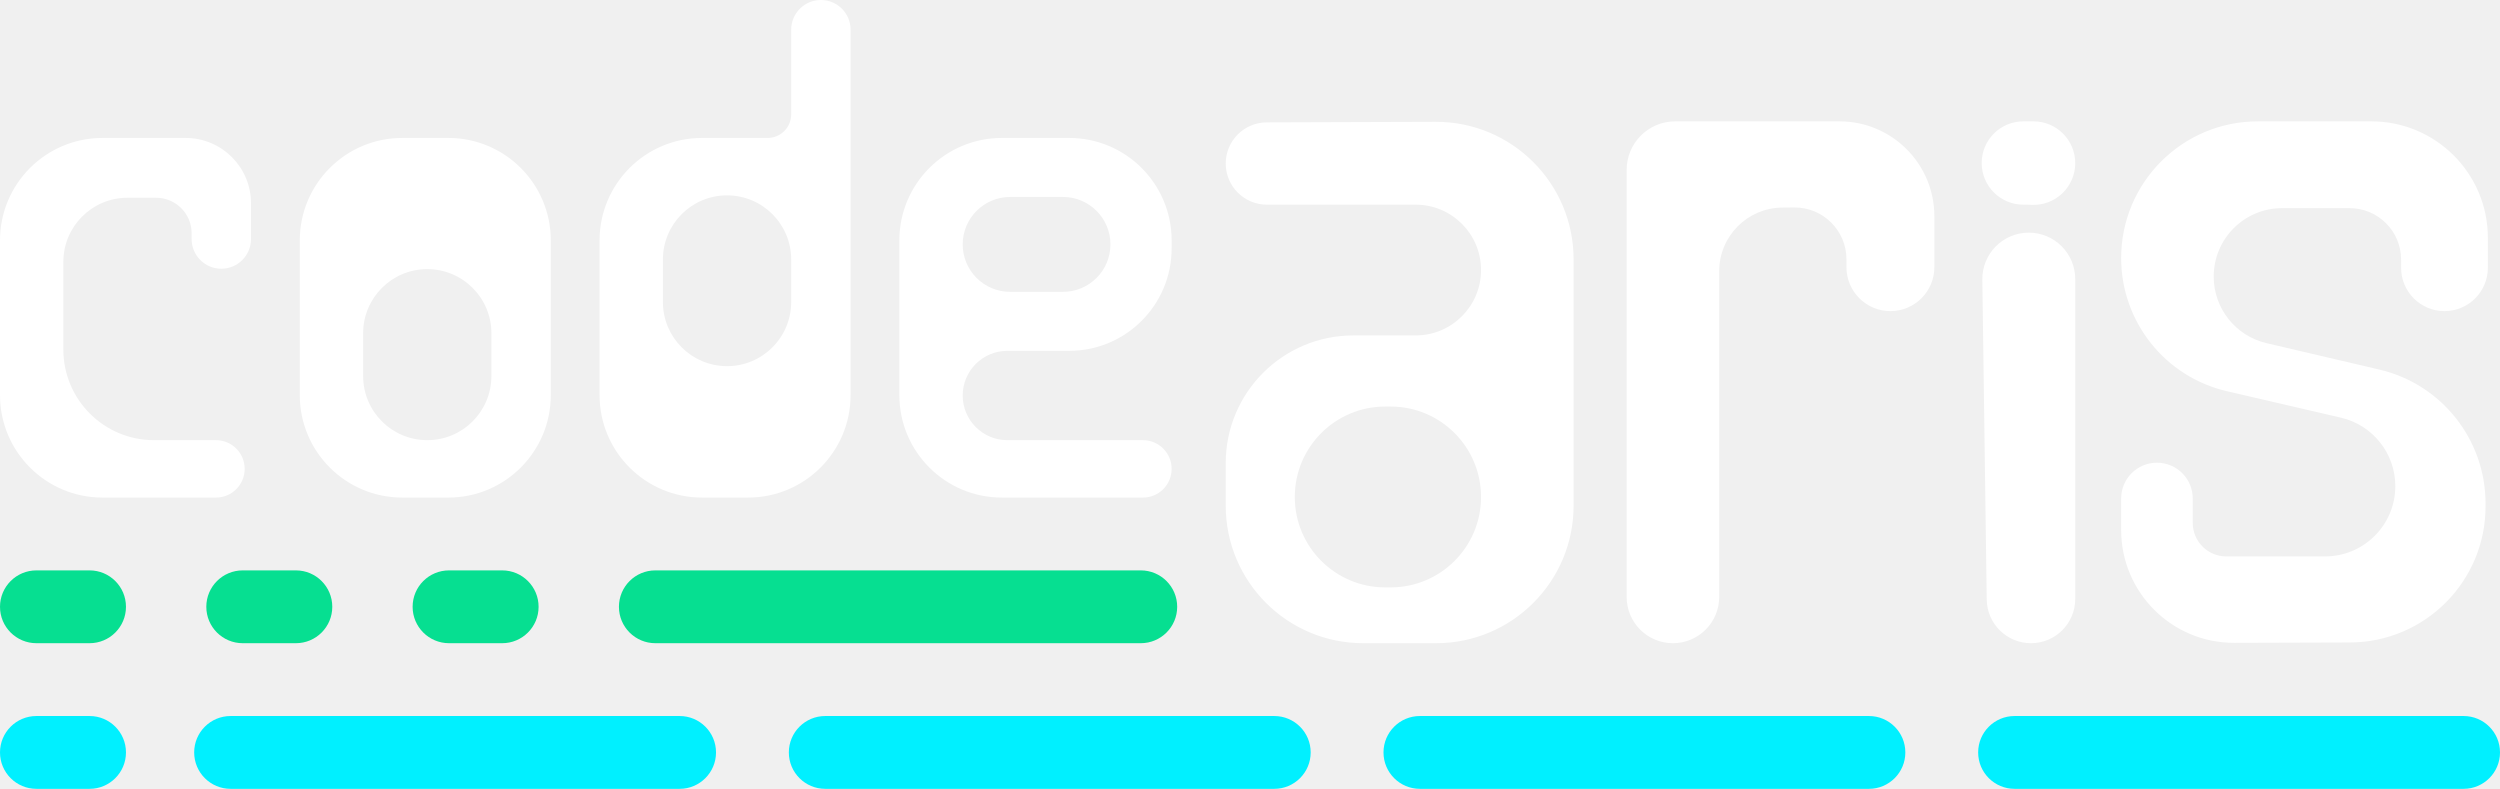
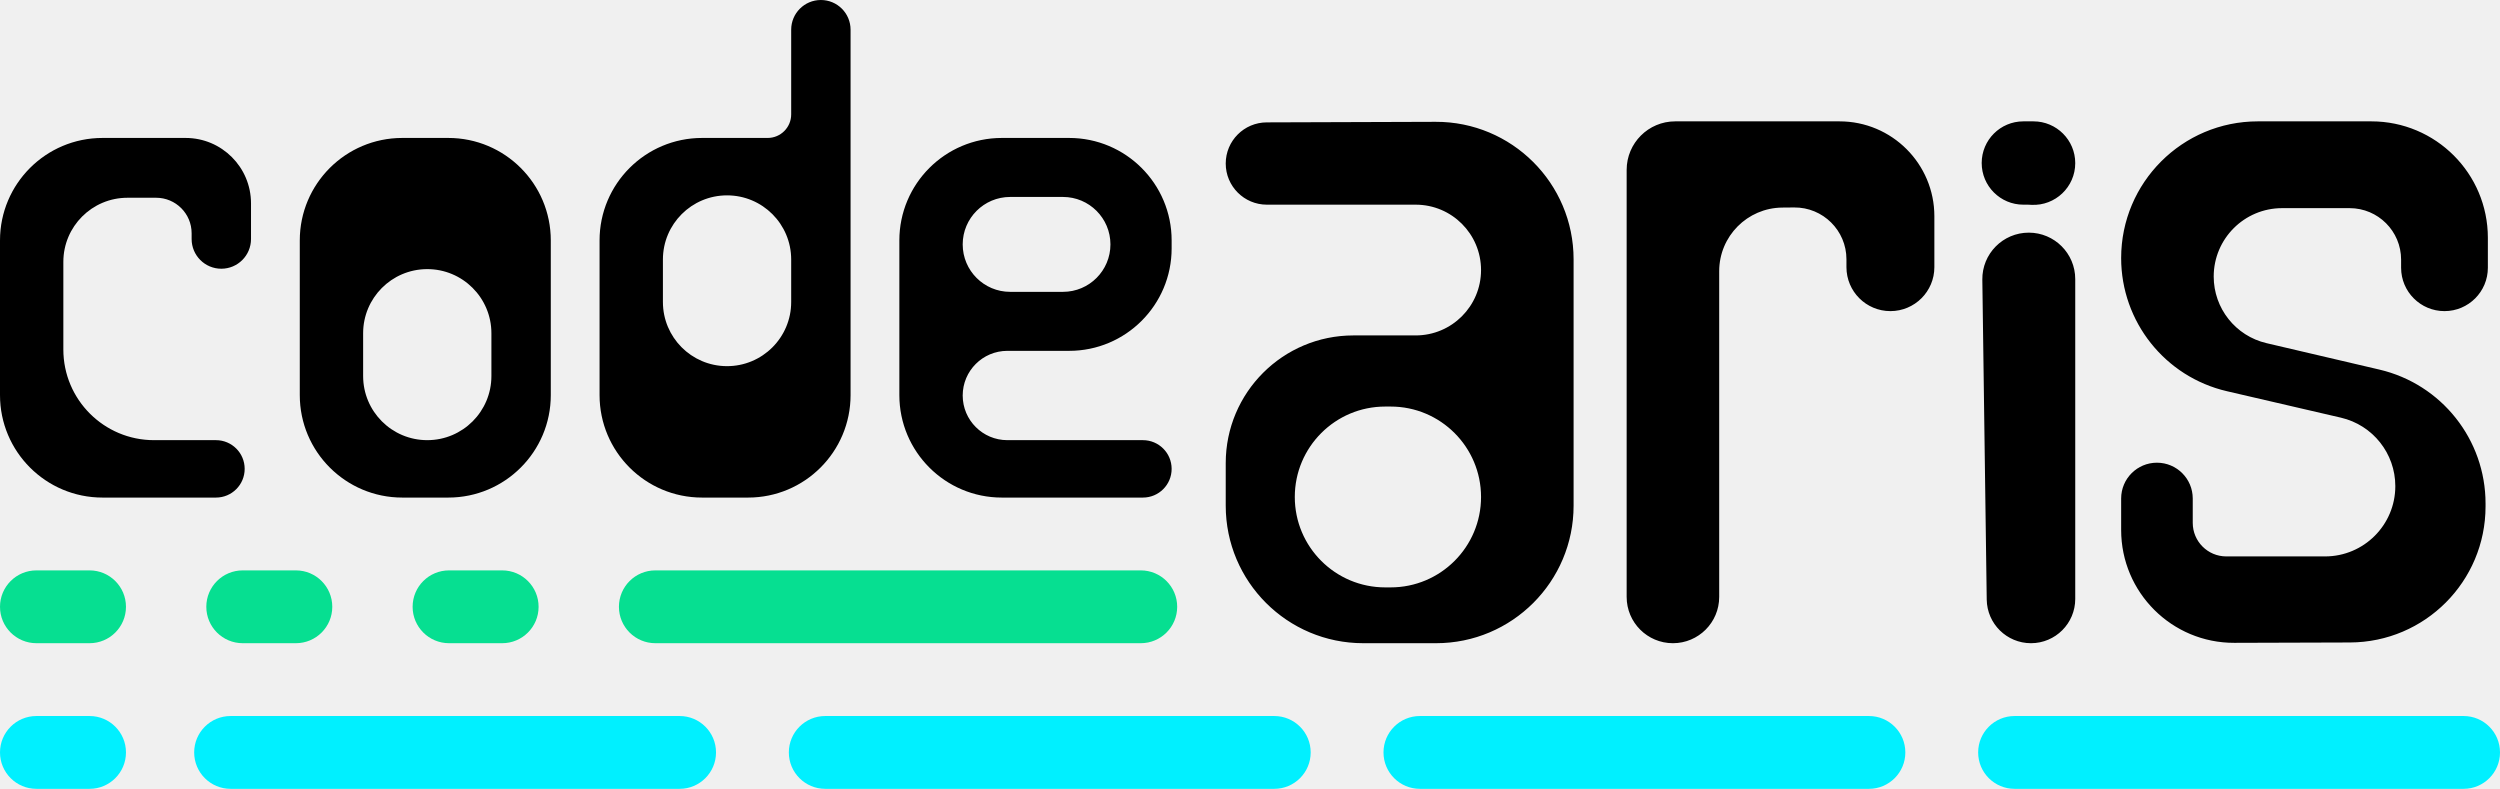
<svg xmlns="http://www.w3.org/2000/svg" width="206" height="65" viewBox="0 0 206 65" fill="none">
  <path d="M0 50C0 48.343 1.343 47 3 47H7.38C9.037 47 10.38 48.343 10.38 50C10.38 51.657 9.037 53 7.38 53H3C1.343 53 0 51.657 0 50Z" fill="#06DF91" />
  <path d="M17 50C17 48.343 18.343 47 20 47H24.38C26.037 47 27.38 48.343 27.38 50C27.38 51.657 26.037 53 24.38 53H20C18.343 53 17 51.657 17 50Z" fill="#06DF91" />
  <path d="M34 50C34 48.343 35.343 47 37 47H41.38C43.037 47 44.38 48.343 44.38 50C44.38 51.657 43.037 53 41.38 53H37C35.343 53 34 51.657 34 50Z" fill="#06DF91" />
  <path d="M0 62C0 60.343 1.343 59 3 59H7.38C9.037 59 10.38 60.343 10.38 62C10.38 63.657 9.037 65 7.38 65H3C1.343 65 0 63.657 0 62Z" fill="#00F0FF" />
  <path d="M51 50C51 48.343 52.343 47 54 47H94C95.657 47 97 48.343 97 50C97 51.657 95.657 53 94 53H54C52.343 53 51 51.657 51 50Z" fill="#06DF91" />
  <path d="M16 62C16 60.343 17.343 59 19 59H56C57.657 59 59 60.343 59 62C59 63.657 57.657 65 56 65H19C17.343 65 16 63.657 16 62Z" fill="#00F0FF" />
  <path d="M65 62C65 60.343 66.343 59 68 59H105C106.657 59 108 60.343 108 62C108 63.657 106.657 65 105 65H68C66.343 65 65 63.657 65 62Z" fill="#00F0FF" />
  <path d="M114 62C114 60.343 115.343 59 117 59H154C155.657 59 157 60.343 157 62C157 63.657 155.657 65 154 65H117C115.343 65 114 63.657 114 62Z" fill="#00F0FF" />
  <path d="M163 62C163 60.343 164.343 59 166 59H203C204.657 59 206 60.343 206 62C206 63.657 204.657 65 203 65H166C164.343 65 163 63.657 163 62Z" fill="#00F0FF" />
-   <path fill-rule="evenodd" clip-rule="evenodd" d="M63.252 11.367C64.325 11.367 65.194 10.498 65.194 9.425V2.447C65.194 1.095 66.289 0 67.641 0C68.992 0 70.087 1.095 70.087 2.447V32.556C70.087 37.219 66.307 41 61.643 41H57.849C53.185 41 49.404 37.219 49.404 32.556V19.811C49.404 15.148 53.185 11.367 57.849 11.367H63.252ZM59.876 30.171C62.808 30.189 65.194 27.817 65.194 24.886V21.383C65.194 18.464 62.828 16.098 59.909 16.098C56.99 16.098 54.624 18.464 54.624 21.383V24.886C54.624 27.792 56.97 30.152 59.876 30.171ZM12.866 16.295C14.48 16.295 15.79 17.604 15.79 19.219V19.696C15.79 21.047 16.885 22.143 18.236 22.143C19.588 22.143 20.683 21.047 20.683 19.696V16.755C20.683 13.779 18.271 11.367 15.295 11.367H8.444C3.781 11.367 0 15.148 0 19.811V32.556C0 37.219 3.781 41 8.444 41H17.796C19.102 41 20.161 39.941 20.161 38.635C20.161 37.328 19.102 36.269 17.796 36.269H12.69C8.564 36.269 5.22 32.925 5.22 28.799V21.58C5.22 18.661 7.586 16.295 10.505 16.295H12.866ZM24.702 32.556C24.702 37.219 28.483 41 33.147 41H36.941C41.605 41 45.385 37.219 45.385 32.556V19.811C45.385 15.148 41.605 11.367 36.941 11.367H33.147C28.483 11.367 24.702 15.148 24.702 19.811V32.556ZM35.174 22.176C38.105 22.157 40.492 24.529 40.492 27.46V30.984C40.492 33.903 38.126 36.269 35.207 36.269C32.288 36.269 29.922 33.903 29.922 30.984V27.46C29.922 24.555 32.268 22.194 35.174 22.176ZM79.326 32.59C79.326 30.558 80.974 28.91 83.006 28.91H88.098C92.762 28.91 96.543 25.13 96.543 20.466V19.811C96.543 15.148 92.762 11.367 88.098 11.367H82.551C77.887 11.367 74.107 15.148 74.107 19.811V32.556C74.107 37.219 77.887 41 82.551 41H94.177C95.484 41 96.543 39.941 96.543 38.635C96.543 37.328 95.484 36.269 94.177 36.269H83.006C80.974 36.269 79.326 34.622 79.326 32.59ZM83.236 24.048C81.077 24.048 79.326 22.298 79.326 20.139C79.326 17.98 81.077 16.229 83.236 16.229H87.591C89.75 16.229 91.5 17.98 91.5 20.139C91.5 22.298 89.75 24.048 87.591 24.048H83.236Z" fill="white" />
-   <path fill-rule="evenodd" clip-rule="evenodd" d="M116.651 27.639C119.627 27.639 122.038 25.227 122.038 22.252C122.038 19.277 119.627 16.865 116.651 16.865H104.39C102.518 16.865 101 15.347 101 13.474C101 11.606 102.511 10.09 104.379 10.084L118.293 10.038C124.567 10.017 129.664 15.097 129.664 21.371V41.667C129.664 47.926 124.59 53 118.331 53H112.333C106.074 53 101 47.926 101 41.667V38.158C101 32.348 105.71 27.639 111.519 27.639H116.651ZM122.038 40.951C122.038 36.836 118.703 33.5 114.588 33.5H114.142C110.027 33.5 106.691 36.836 106.691 40.951C106.691 45.066 110.027 48.401 114.142 48.401H114.588C118.703 48.401 122.038 45.066 122.038 40.951ZM147.837 17.095C150.211 17.073 152.147 18.991 152.147 21.365V22.014C152.147 24.015 153.769 25.636 155.769 25.636C157.77 25.636 159.392 24.015 159.392 22.014V17.818C159.392 13.5 155.891 10 151.574 10H138.036C135.827 10 134.036 11.791 134.036 14V49.187C134.036 51.293 135.743 53 137.849 53C139.955 53 141.662 51.293 141.662 49.187V22.346C141.662 19.469 143.98 17.13 146.857 17.104L147.837 17.095ZM167.172 19.17C165.037 19.17 163.315 20.916 163.344 23.05L163.706 49.403C163.733 51.398 165.358 53 167.353 53C169.367 53 171 51.367 171 49.353V22.998C171 20.884 169.286 19.17 167.172 19.17ZM166.723 10C164.828 10 163.291 11.537 163.291 13.432C163.291 15.328 164.828 16.865 166.723 16.865H167.101L167.39 16.879C169.355 16.975 171 15.408 171 13.441C171 11.541 169.459 10 167.558 10H166.723ZM180.682 43.084C180.682 44.611 181.92 45.849 183.447 45.849H191.583C194.781 45.849 197.374 43.256 197.374 40.058C197.374 37.364 195.517 35.026 192.892 34.416L183.5 32.236C178.396 31.052 174.783 26.504 174.783 21.264C174.783 15.043 179.826 10 186.047 10H195.405C200.704 10 205 14.296 205 19.595V22.062C205 24.036 203.4 25.636 201.425 25.636C199.451 25.636 197.851 24.036 197.851 22.062V21.394C197.851 19.05 195.951 17.151 193.608 17.151H188.045C184.932 17.151 182.409 19.674 182.409 22.788C182.409 25.406 184.211 27.679 186.761 28.276L196.059 30.453C201.185 31.653 204.809 36.224 204.809 41.488V41.73C204.809 47.907 199.812 52.92 193.635 52.94L184.11 52.97C178.964 52.987 174.783 48.819 174.783 43.672V41.076C174.783 39.447 176.103 38.126 177.732 38.126C179.361 38.126 180.682 39.447 180.682 41.076V43.084Z" fill="url(#paint0_linear)" />
+   <path fill-rule="evenodd" clip-rule="evenodd" d="M63.252 11.367C64.325 11.367 65.194 10.498 65.194 9.425V2.447C65.194 1.095 66.289 0 67.641 0C68.992 0 70.087 1.095 70.087 2.447V32.556C70.087 37.219 66.307 41 61.643 41H57.849C53.185 41 49.404 37.219 49.404 32.556V19.811C49.404 15.148 53.185 11.367 57.849 11.367H63.252ZM59.876 30.171C62.808 30.189 65.194 27.817 65.194 24.886V21.383C65.194 18.464 62.828 16.098 59.909 16.098C56.99 16.098 54.624 18.464 54.624 21.383V24.886C54.624 27.792 56.97 30.152 59.876 30.171ZM12.866 16.295C14.48 16.295 15.79 17.604 15.79 19.219V19.696C15.79 21.047 16.885 22.143 18.236 22.143C19.588 22.143 20.683 21.047 20.683 19.696V16.755C20.683 13.779 18.271 11.367 15.295 11.367H8.444C3.781 11.367 0 15.148 0 19.811V32.556C0 37.219 3.781 41 8.444 41H17.796C19.102 41 20.161 39.941 20.161 38.635C20.161 37.328 19.102 36.269 17.796 36.269H12.69C8.564 36.269 5.22 32.925 5.22 28.799V21.58C5.22 18.661 7.586 16.295 10.505 16.295H12.866ZM24.702 32.556C24.702 37.219 28.483 41 33.147 41H36.941C41.605 41 45.385 37.219 45.385 32.556V19.811C45.385 15.148 41.605 11.367 36.941 11.367H33.147C28.483 11.367 24.702 15.148 24.702 19.811V32.556ZM35.174 22.176C38.105 22.157 40.492 24.529 40.492 27.46V30.984C40.492 33.903 38.126 36.269 35.207 36.269C32.288 36.269 29.922 33.903 29.922 30.984V27.46C29.922 24.555 32.268 22.194 35.174 22.176ZM79.326 32.59C79.326 30.558 80.974 28.91 83.006 28.91H88.098C92.762 28.91 96.543 25.13 96.543 20.466V19.811C96.543 15.148 92.762 11.367 88.098 11.367H82.551C77.887 11.367 74.107 15.148 74.107 19.811V32.556C74.107 37.219 77.887 41 82.551 41H94.177C95.484 41 96.543 39.941 96.543 38.635C96.543 37.328 95.484 36.269 94.177 36.269H83.006C80.974 36.269 79.326 34.622 79.326 32.59ZM83.236 24.048C81.077 24.048 79.326 22.298 79.326 20.139C79.326 17.98 81.077 16.229 83.236 16.229H87.591C89.75 16.229 91.5 17.98 91.5 20.139C91.5 22.298 89.75 24.048 87.591 24.048H83.236Z" fill="black" />
+   <path fill-rule="evenodd" clip-rule="evenodd" d="M116.651 27.639C119.627 27.639 122.038 25.227 122.038 22.252C122.038 19.277 119.627 16.865 116.651 16.865H104.39C102.518 16.865 101 15.347 101 13.474C101 11.606 102.511 10.09 104.379 10.084L118.293 10.038C124.567 10.017 129.664 15.097 129.664 21.371V41.667C129.664 47.926 124.59 53 118.331 53H112.333C106.074 53 101 47.926 101 41.667V38.158C101 32.348 105.71 27.639 111.519 27.639H116.651ZM122.038 40.951C122.038 36.836 118.703 33.5 114.588 33.5H114.142C110.027 33.5 106.691 36.836 106.691 40.951C106.691 45.066 110.027 48.401 114.142 48.401H114.588C118.703 48.401 122.038 45.066 122.038 40.951ZM147.837 17.095C150.211 17.073 152.147 18.991 152.147 21.365V22.014C152.147 24.015 153.769 25.636 155.769 25.636C157.77 25.636 159.392 24.015 159.392 22.014V17.818C159.392 13.5 155.891 10 151.574 10H138.036C135.827 10 134.036 11.791 134.036 14V49.187C134.036 51.293 135.743 53 137.849 53C139.955 53 141.662 51.293 141.662 49.187V22.346C141.662 19.469 143.98 17.13 146.857 17.104L147.837 17.095ZM167.172 19.17C165.037 19.17 163.315 20.916 163.344 23.05L163.706 49.403C163.733 51.398 165.358 53 167.353 53C169.367 53 171 51.367 171 49.353V22.998C171 20.884 169.286 19.17 167.172 19.17ZM166.723 10C164.828 10 163.291 11.537 163.291 13.432C163.291 15.328 164.828 16.865 166.723 16.865H167.101L167.39 16.879C169.355 16.975 171 15.408 171 13.441C171 11.541 169.459 10 167.558 10H166.723ZM180.682 43.084C180.682 44.611 181.92 45.849 183.447 45.849H191.583C194.781 45.849 197.374 43.256 197.374 40.058C197.374 37.364 195.517 35.026 192.892 34.416L183.5 32.236C178.396 31.052 174.783 26.504 174.783 21.264C174.783 15.043 179.826 10 186.047 10H195.405C200.704 10 205 14.296 205 19.595V22.062C205 24.036 203.4 25.636 201.425 25.636C199.451 25.636 197.851 24.036 197.851 22.062V21.394C197.851 19.05 195.951 17.151 193.608 17.151H188.045C184.932 17.151 182.409 19.674 182.409 22.788C182.409 25.406 184.211 27.679 186.761 28.276L196.059 30.453C201.185 31.653 204.809 36.224 204.809 41.488V41.73C204.809 47.907 199.812 52.92 193.635 52.94L184.11 52.97C178.964 52.987 174.783 48.819 174.783 43.672V41.076C174.783 39.447 176.103 38.126 177.732 38.126C179.361 38.126 180.682 39.447 180.682 41.076V43.084Z" fill="black" />
  <defs>
    <linearGradient id="paint0_linear" x1="129.723" y1="53" x2="129.723" y2="26.722" gradientUnits="userSpaceOnUse">
      <stop stop-color="white" />
    </linearGradient>
  </defs>
</svg>
